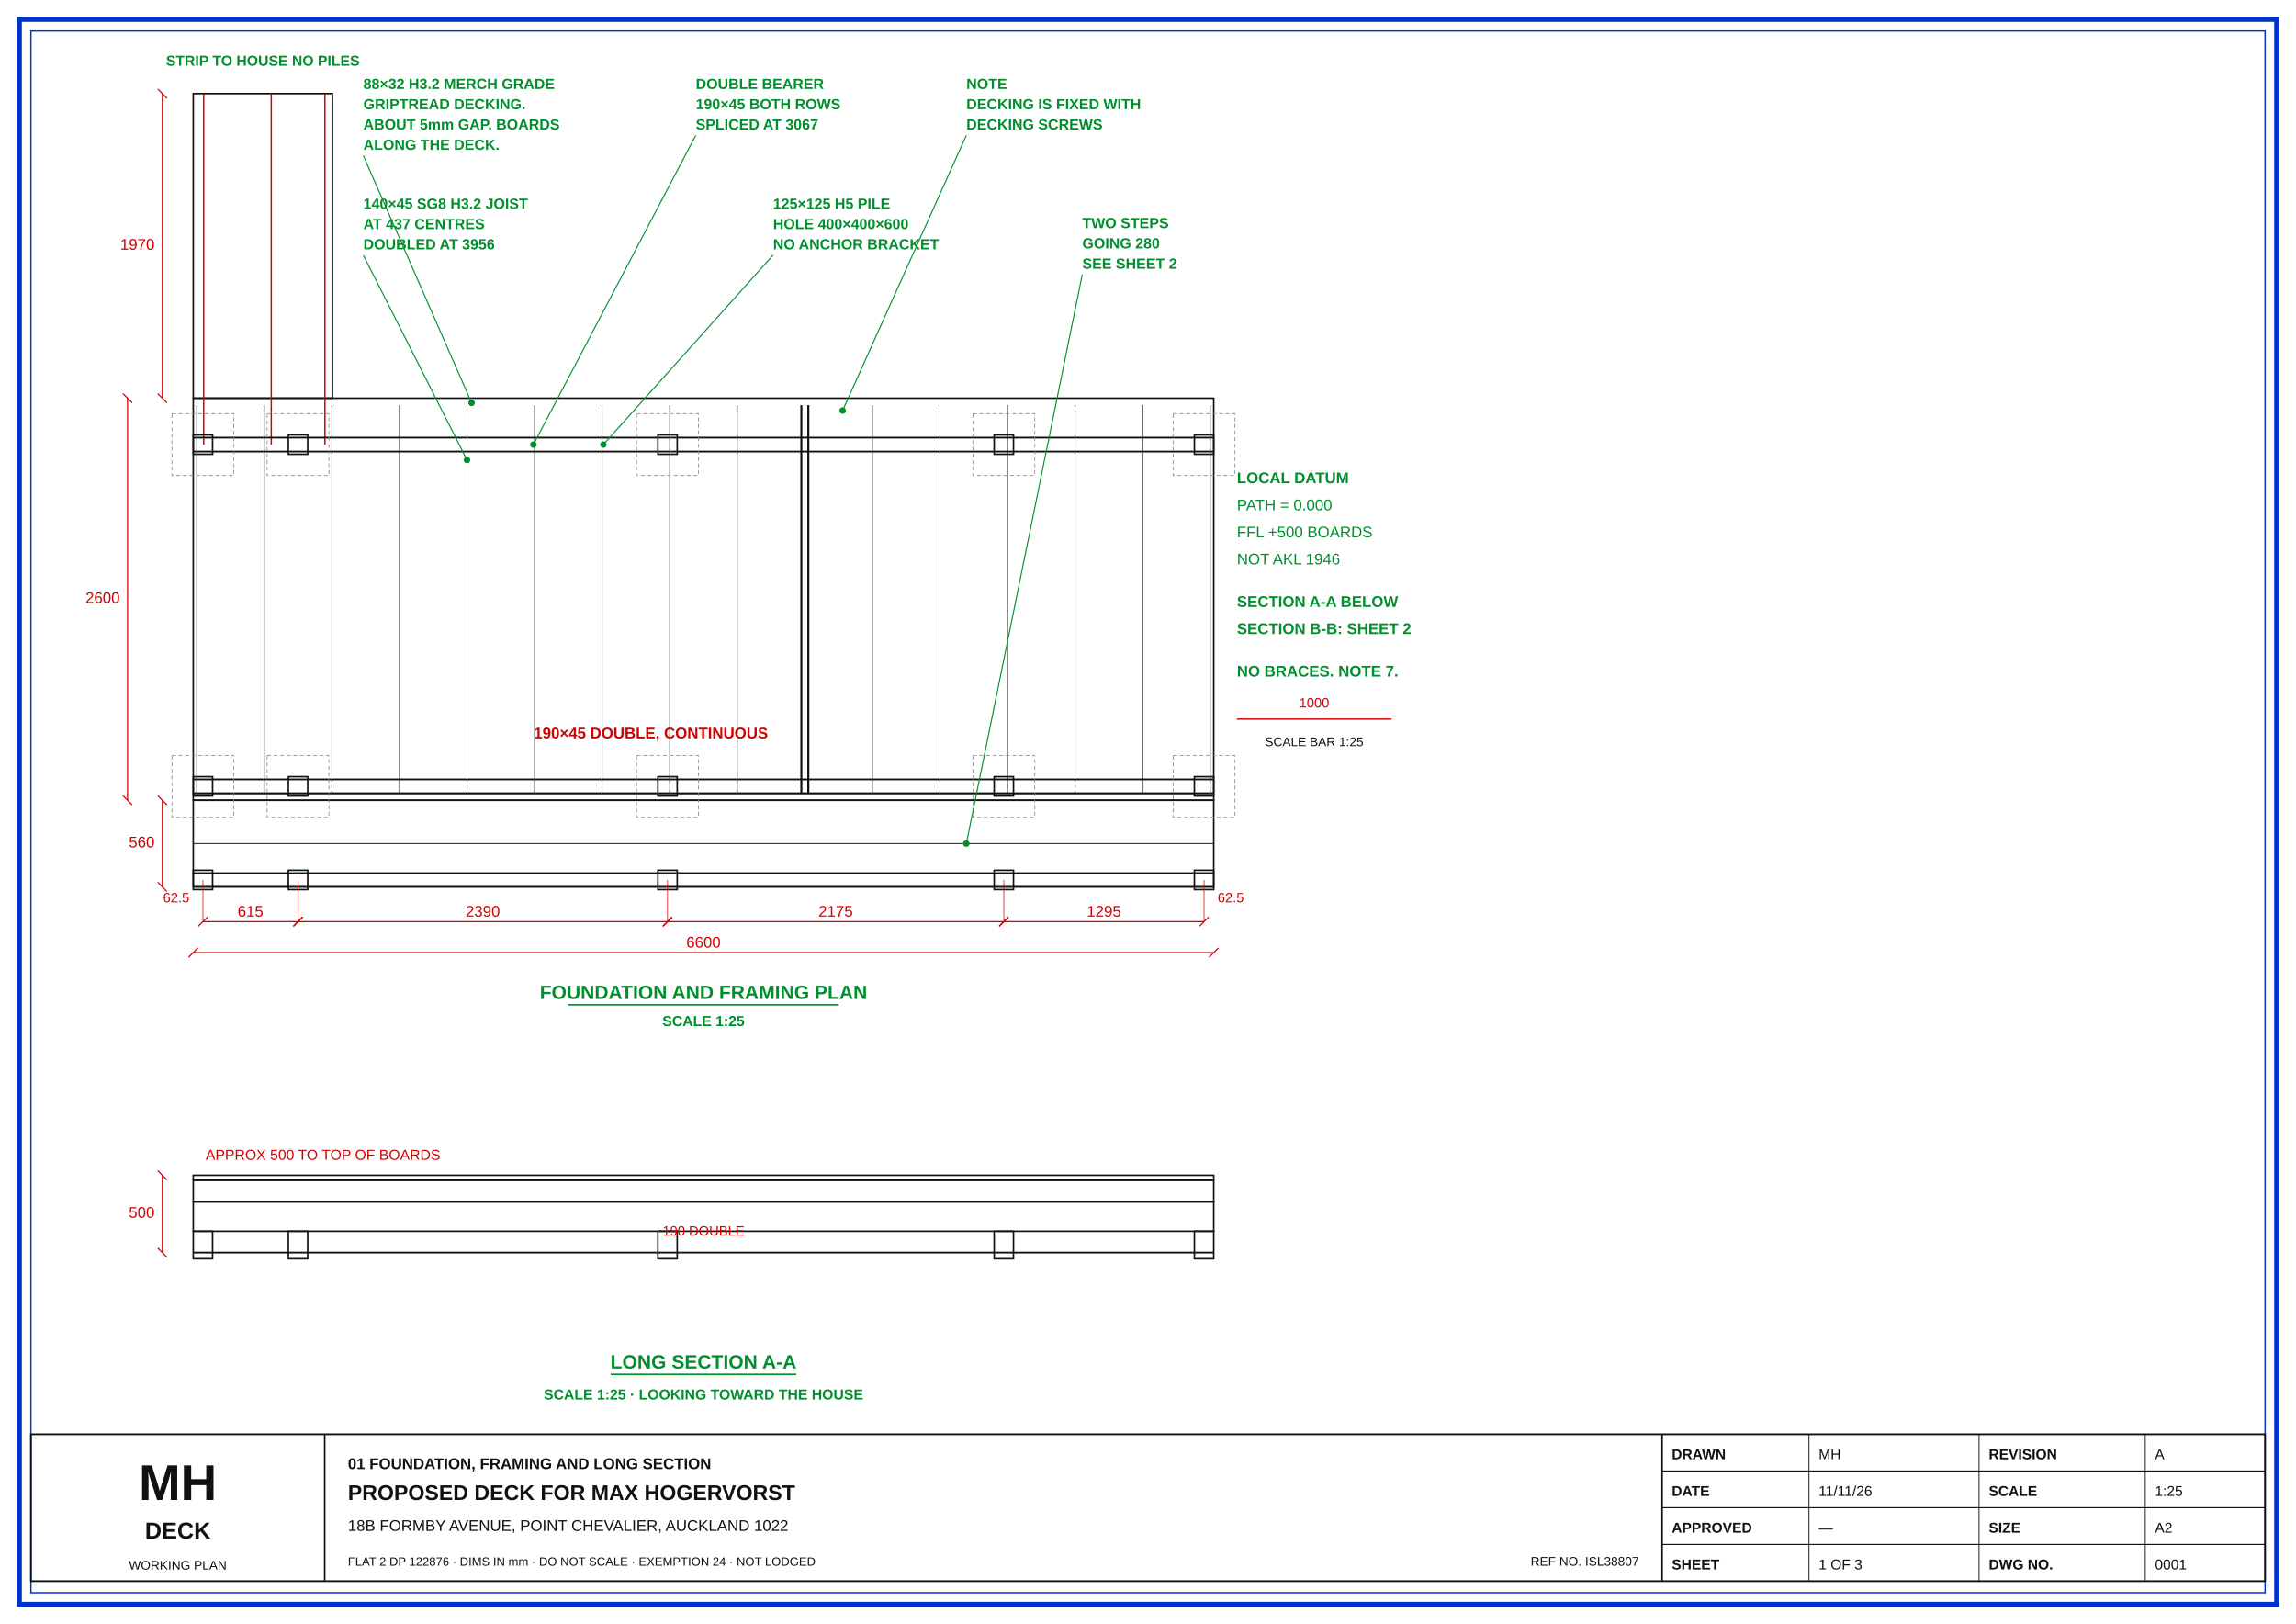
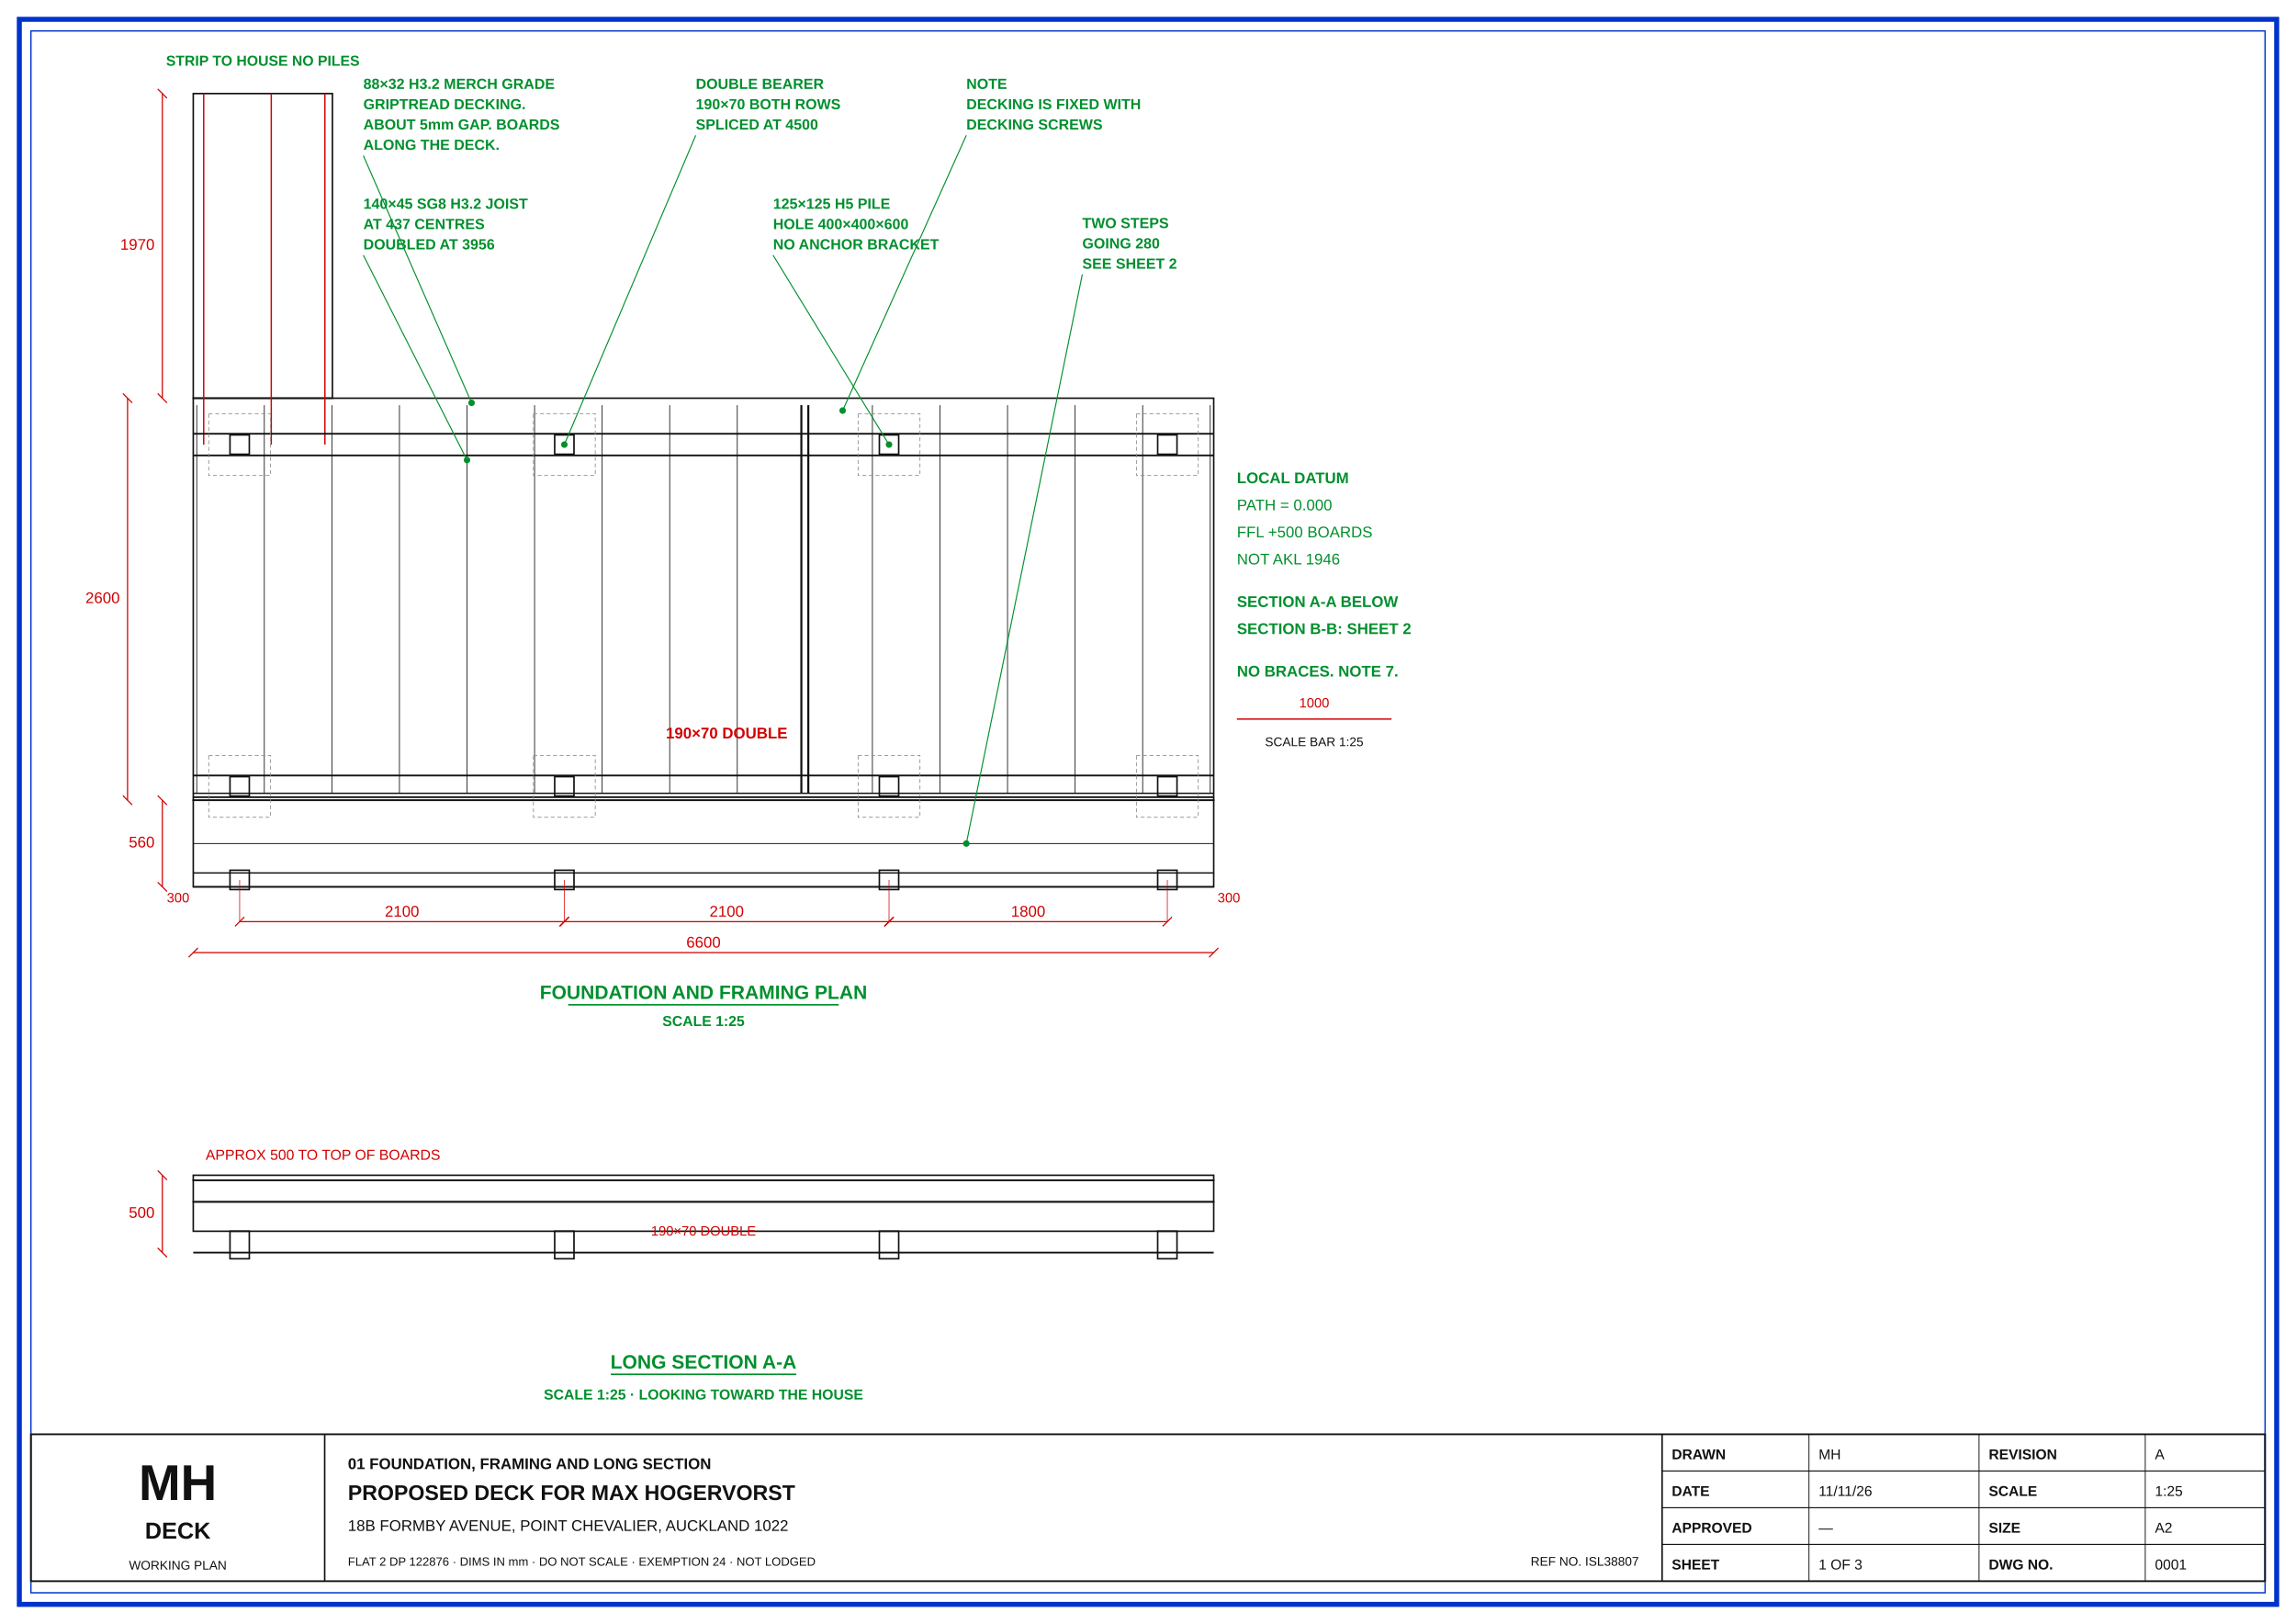
<svg xmlns="http://www.w3.org/2000/svg" viewBox="0 0 1188 840" role="img" aria-label="Sheet 1. Foundation and framing plan, long section. Ref ISL38807. Consent exempt, not lodged.">
  <style>text{font-family:Arial,Helvetica,sans-serif}</style>
  <rect x="10.00" y="10.00" width="1168.00" height="820.00" fill="none" stroke="#0033cc" stroke-width="2.6" />
  <rect x="16.00" y="16.00" width="1156.00" height="808.00" fill="none" stroke="#0033cc" stroke-width="0.7" />
  <rect x="16.00" y="742.00" width="1156.00" height="76.00" fill="none" stroke="#111111" stroke-width="0.9" />
  <line x1="168.00" y1="742.00" x2="168.00" y2="818.00" stroke="#111111" stroke-width="0.8" fill="none" />
  <line x1="860.00" y1="742.00" x2="860.00" y2="818.00" stroke="#111111" stroke-width="0.8" fill="none" />
  <text x="92.00" y="776.00" font-size="26" font-weight="700" text-anchor="middle" fill="#111111">MH</text>
  <text x="92.00" y="796.00" font-size="12" font-weight="700" text-anchor="middle" fill="#111111">DECK</text>
  <text x="92.00" y="812.00" font-size="6.5" font-weight="500" text-anchor="middle" fill="#111111">WORKING PLAN</text>
  <text x="180.00" y="760.00" font-size="8" font-weight="700" text-anchor="start" fill="#111111">01  FOUNDATION, FRAMING AND LONG SECTION</text>
  <text x="180.00" y="776.00" font-size="11" font-weight="700" text-anchor="start" fill="#111111">PROPOSED DECK FOR MAX HOGERVORST</text>
  <text x="180.00" y="792.00" font-size="8" font-weight="500" text-anchor="start" fill="#111111">18B FORMBY AVENUE, POINT CHEVALIER, AUCKLAND 1022</text>
  <text x="180.00" y="810.00" font-size="6.2" font-weight="400" text-anchor="start" fill="#111111">FLAT 2 DP 122876 · DIMS IN mm · DO NOT SCALE · EXEMPTION 24 · NOT LODGED</text>
  <line x1="936.00" y1="742.00" x2="936.00" y2="761.00" stroke="#111111" stroke-width="0.45" fill="none" />
  <line x1="1024.00" y1="742.00" x2="1024.00" y2="761.00" stroke="#111111" stroke-width="0.45" fill="none" />
  <line x1="1110.00" y1="742.00" x2="1110.00" y2="761.00" stroke="#111111" stroke-width="0.45" fill="none" />
  <text x="865.00" y="754.92" font-size="7.4" font-weight="650" text-anchor="start" fill="#111111">DRAWN</text>
  <text x="941.00" y="754.92" font-size="7.4" font-weight="500" text-anchor="start" fill="#111111">MH</text>
  <text x="1029.00" y="754.92" font-size="7.4" font-weight="650" text-anchor="start" fill="#111111">REVISION</text>
  <text x="1115.00" y="754.92" font-size="7.4" font-weight="500" text-anchor="start" fill="#111111">A</text>
  <line x1="860.00" y1="761.00" x2="1172.00" y2="761.00" stroke="#111111" stroke-width="0.55" fill="none" />
  <line x1="936.00" y1="761.00" x2="936.00" y2="780.00" stroke="#111111" stroke-width="0.45" fill="none" />
  <line x1="1024.00" y1="761.00" x2="1024.00" y2="780.00" stroke="#111111" stroke-width="0.45" fill="none" />
  <line x1="1110.00" y1="761.00" x2="1110.00" y2="780.00" stroke="#111111" stroke-width="0.45" fill="none" />
  <text x="865.00" y="773.92" font-size="7.4" font-weight="650" text-anchor="start" fill="#111111">DATE</text>
  <text x="941.00" y="773.92" font-size="7.4" font-weight="500" text-anchor="start" fill="#111111">11/11/26</text>
  <text x="1029.00" y="773.92" font-size="7.4" font-weight="650" text-anchor="start" fill="#111111">SCALE</text>
  <text x="1115.00" y="773.92" font-size="7.4" font-weight="500" text-anchor="start" fill="#111111">1:25</text>
  <line x1="860.00" y1="780.00" x2="1172.00" y2="780.00" stroke="#111111" stroke-width="0.55" fill="none" />
  <line x1="936.00" y1="780.00" x2="936.00" y2="799.00" stroke="#111111" stroke-width="0.45" fill="none" />
  <line x1="1024.00" y1="780.00" x2="1024.00" y2="799.00" stroke="#111111" stroke-width="0.45" fill="none" />
  <line x1="1110.00" y1="780.00" x2="1110.00" y2="799.00" stroke="#111111" stroke-width="0.45" fill="none" />
  <text x="865.00" y="792.92" font-size="7.4" font-weight="650" text-anchor="start" fill="#111111">APPROVED</text>
  <text x="941.00" y="792.92" font-size="7.4" font-weight="500" text-anchor="start" fill="#111111">—</text>
  <text x="1029.00" y="792.92" font-size="7.4" font-weight="650" text-anchor="start" fill="#111111">SIZE</text>
  <text x="1115.00" y="792.92" font-size="7.4" font-weight="500" text-anchor="start" fill="#111111">A2</text>
  <line x1="860.00" y1="799.00" x2="1172.00" y2="799.00" stroke="#111111" stroke-width="0.55" fill="none" />
  <line x1="936.00" y1="799.00" x2="936.00" y2="818.00" stroke="#111111" stroke-width="0.45" fill="none" />
  <line x1="1024.00" y1="799.00" x2="1024.00" y2="818.00" stroke="#111111" stroke-width="0.45" fill="none" />
  <line x1="1110.00" y1="799.00" x2="1110.00" y2="818.00" stroke="#111111" stroke-width="0.45" fill="none" />
  <text x="865.00" y="811.92" font-size="7.4" font-weight="650" text-anchor="start" fill="#111111">SHEET</text>
  <text x="941.00" y="811.92" font-size="7.4" font-weight="500" text-anchor="start" fill="#111111">1 OF 3</text>
  <text x="1029.00" y="811.92" font-size="7.4" font-weight="650" text-anchor="start" fill="#111111">DWG NO.</text>
  <text x="1115.00" y="811.92" font-size="7.4" font-weight="500" text-anchor="start" fill="#111111">0001</text>
  <text x="848.00" y="810.00" font-size="6.5" font-weight="500" text-anchor="end" fill="#111111">REF NO. ISL38807</text>
  <rect x="100.00" y="48.40" width="72.00" height="157.60" fill="none" stroke="#111111" stroke-width="0.8" />
  <rect x="100.00" y="206.00" width="528.00" height="208.00" fill="none" stroke="#111111" stroke-width="0.8" />
  <rect x="100.00" y="414.00" width="528.00" height="44.80" fill="none" stroke="#111111" stroke-width="0.8" />
  <line x1="100.00" y1="436.40" x2="628.00" y2="436.40" stroke="#111111" stroke-width="0.45" fill="none" />
  <line x1="101.80" y1="209.60" x2="101.80" y2="410.40" stroke="#111111" stroke-width="0.4" fill="none" />
  <line x1="136.76" y1="209.60" x2="136.76" y2="410.40" stroke="#111111" stroke-width="0.4" fill="none" />
  <line x1="171.72" y1="209.60" x2="171.72" y2="410.40" stroke="#111111" stroke-width="0.4" fill="none" />
  <line x1="206.68" y1="209.60" x2="206.68" y2="410.40" stroke="#111111" stroke-width="0.4" fill="none" />
  <line x1="241.64" y1="209.60" x2="241.64" y2="410.40" stroke="#111111" stroke-width="0.4" fill="none" />
  <line x1="276.60" y1="209.60" x2="276.60" y2="410.40" stroke="#111111" stroke-width="0.4" fill="none" />
  <line x1="311.56" y1="209.60" x2="311.56" y2="410.40" stroke="#111111" stroke-width="0.4" fill="none" />
  <line x1="346.52" y1="209.60" x2="346.52" y2="410.40" stroke="#111111" stroke-width="0.4" fill="none" />
  <line x1="381.48" y1="209.60" x2="381.48" y2="410.40" stroke="#111111" stroke-width="0.4" fill="none" />
  <line x1="414.64" y1="209.60" x2="414.64" y2="410.40" stroke="#111111" stroke-width="1.05" fill="none" />
  <line x1="418.24" y1="209.60" x2="418.24" y2="410.40" stroke="#111111" stroke-width="1.05" fill="none" />
  <line x1="451.40" y1="209.60" x2="451.40" y2="410.40" stroke="#111111" stroke-width="0.4" fill="none" />
  <line x1="486.36" y1="209.60" x2="486.36" y2="410.40" stroke="#111111" stroke-width="0.4" fill="none" />
  <line x1="521.32" y1="209.60" x2="521.32" y2="410.40" stroke="#111111" stroke-width="0.4" fill="none" />
  <line x1="556.28" y1="209.60" x2="556.28" y2="410.40" stroke="#111111" stroke-width="0.4" fill="none" />
  <line x1="591.24" y1="209.60" x2="591.24" y2="410.40" stroke="#111111" stroke-width="0.4" fill="none" />
  <line x1="626.20" y1="209.60" x2="626.20" y2="410.40" stroke="#111111" stroke-width="0.4" fill="none" />
  <line x1="105.40" y1="48.40" x2="105.40" y2="230.00" stroke="#d10000" stroke-width="0.7" fill="none" />
  <line x1="140.36" y1="48.40" x2="140.36" y2="230.00" stroke="#d10000" stroke-width="0.7" fill="none" />
  <line x1="168.12" y1="48.40" x2="168.12" y2="230.00" stroke="#d10000" stroke-width="0.7" fill="none" />
-   <line x1="100.00" y1="226.40" x2="628.00" y2="226.40" stroke="#111111" stroke-width="0.9" fill="none" />
-   <line x1="100.00" y1="233.60" x2="628.00" y2="233.60" stroke="#111111" stroke-width="0.9" fill="none" />
-   <line x1="100.00" y1="403.20" x2="628.00" y2="403.20" stroke="#111111" stroke-width="0.9" fill="none" />
-   <line x1="100.00" y1="410.40" x2="628.00" y2="410.40" stroke="#111111" stroke-width="0.9" fill="none" />
+   <line x1="100.00" y1="224.40" x2="628.00" y2="224.40" stroke="#111111" stroke-width="0.9" fill="none" />
+   <line x1="100.00" y1="235.60" x2="628.00" y2="235.60" stroke="#111111" stroke-width="0.9" fill="none" />
+   <line x1="100.00" y1="401.20" x2="628.00" y2="401.20" stroke="#111111" stroke-width="0.9" fill="none" />
+   <line x1="100.00" y1="412.40" x2="628.00" y2="412.40" stroke="#111111" stroke-width="0.9" fill="none" />
  <line x1="100.00" y1="410.40" x2="628.00" y2="410.40" stroke="#111111" stroke-width="0.7" fill="none" />
  <line x1="100.00" y1="451.60" x2="628.00" y2="451.60" stroke="#111111" stroke-width="0.7" fill="none" />
  <line x1="100.00" y1="458.80" x2="628.00" y2="458.80" stroke="#111111" stroke-width="0.7" fill="none" />
-   <rect x="89.00" y="214.00" width="32.00" height="32.00" fill="none" stroke="#8a8a8a" stroke-width="0.4" stroke-dasharray="2 1.4" />
-   <rect x="100.00" y="225.00" width="10.00" height="10.00" fill="none" stroke="#111111" stroke-width="0.8" />
-   <rect x="138.20" y="214.00" width="32.00" height="32.00" fill="none" stroke="#8a8a8a" stroke-width="0.4" stroke-dasharray="2 1.4" />
-   <rect x="149.20" y="225.00" width="10.00" height="10.00" fill="none" stroke="#111111" stroke-width="0.8" />
-   <rect x="329.40" y="214.00" width="32.00" height="32.00" fill="none" stroke="#8a8a8a" stroke-width="0.4" stroke-dasharray="2 1.4" />
-   <rect x="340.40" y="225.00" width="10.00" height="10.00" fill="none" stroke="#111111" stroke-width="0.8" />
-   <rect x="503.40" y="214.00" width="32.00" height="32.00" fill="none" stroke="#8a8a8a" stroke-width="0.4" stroke-dasharray="2 1.4" />
-   <rect x="514.40" y="225.00" width="10.00" height="10.00" fill="none" stroke="#111111" stroke-width="0.8" />
-   <rect x="607.00" y="214.00" width="32.00" height="32.00" fill="none" stroke="#8a8a8a" stroke-width="0.4" stroke-dasharray="2 1.4" />
-   <rect x="618.00" y="225.00" width="10.00" height="10.00" fill="none" stroke="#111111" stroke-width="0.8" />
-   <rect x="89.00" y="390.80" width="32.00" height="32.00" fill="none" stroke="#8a8a8a" stroke-width="0.4" stroke-dasharray="2 1.4" />
-   <rect x="100.00" y="401.80" width="10.00" height="10.00" fill="none" stroke="#111111" stroke-width="0.8" />
-   <rect x="138.20" y="390.80" width="32.00" height="32.00" fill="none" stroke="#8a8a8a" stroke-width="0.4" stroke-dasharray="2 1.4" />
-   <rect x="149.20" y="401.80" width="10.00" height="10.00" fill="none" stroke="#111111" stroke-width="0.8" />
-   <rect x="329.40" y="390.80" width="32.00" height="32.00" fill="none" stroke="#8a8a8a" stroke-width="0.4" stroke-dasharray="2 1.4" />
-   <rect x="340.40" y="401.80" width="10.00" height="10.00" fill="none" stroke="#111111" stroke-width="0.8" />
-   <rect x="503.40" y="390.80" width="32.00" height="32.00" fill="none" stroke="#8a8a8a" stroke-width="0.4" stroke-dasharray="2 1.4" />
-   <rect x="514.40" y="401.80" width="10.00" height="10.00" fill="none" stroke="#111111" stroke-width="0.8" />
-   <rect x="607.00" y="390.80" width="32.00" height="32.00" fill="none" stroke="#8a8a8a" stroke-width="0.4" stroke-dasharray="2 1.4" />
-   <rect x="618.00" y="401.80" width="10.00" height="10.00" fill="none" stroke="#111111" stroke-width="0.8" />
-   <rect x="100.00" y="450.20" width="10.00" height="10.00" fill="none" stroke="#111111" stroke-width="0.8" />
-   <rect x="149.20" y="450.20" width="10.00" height="10.00" fill="none" stroke="#111111" stroke-width="0.8" />
-   <rect x="340.40" y="450.20" width="10.00" height="10.00" fill="none" stroke="#111111" stroke-width="0.8" />
-   <rect x="514.40" y="450.20" width="10.00" height="10.00" fill="none" stroke="#111111" stroke-width="0.8" />
-   <rect x="618.00" y="450.20" width="10.00" height="10.00" fill="none" stroke="#111111" stroke-width="0.8" />
+   <rect x="108.00" y="214.00" width="32.00" height="32.00" fill="none" stroke="#8a8a8a" stroke-width="0.4" stroke-dasharray="2 1.4" />
+   <rect x="119.00" y="225.00" width="10.00" height="10.00" fill="none" stroke="#111111" stroke-width="0.8" />
+   <rect x="276.00" y="214.00" width="32.00" height="32.00" fill="none" stroke="#8a8a8a" stroke-width="0.4" stroke-dasharray="2 1.4" />
+   <rect x="287.00" y="225.00" width="10.00" height="10.00" fill="none" stroke="#111111" stroke-width="0.8" />
+   <rect x="444.00" y="214.00" width="32.00" height="32.00" fill="none" stroke="#8a8a8a" stroke-width="0.4" stroke-dasharray="2 1.4" />
+   <rect x="455.00" y="225.00" width="10.00" height="10.00" fill="none" stroke="#111111" stroke-width="0.8" />
+   <rect x="588.00" y="214.00" width="32.00" height="32.00" fill="none" stroke="#8a8a8a" stroke-width="0.4" stroke-dasharray="2 1.4" />
+   <rect x="599.00" y="225.00" width="10.00" height="10.00" fill="none" stroke="#111111" stroke-width="0.8" />
+   <rect x="108.00" y="390.80" width="32.00" height="32.00" fill="none" stroke="#8a8a8a" stroke-width="0.4" stroke-dasharray="2 1.4" />
+   <rect x="119.00" y="401.80" width="10.00" height="10.00" fill="none" stroke="#111111" stroke-width="0.8" />
+   <rect x="276.00" y="390.80" width="32.00" height="32.00" fill="none" stroke="#8a8a8a" stroke-width="0.4" stroke-dasharray="2 1.4" />
+   <rect x="287.00" y="401.80" width="10.00" height="10.00" fill="none" stroke="#111111" stroke-width="0.8" />
+   <rect x="444.00" y="390.80" width="32.00" height="32.00" fill="none" stroke="#8a8a8a" stroke-width="0.4" stroke-dasharray="2 1.4" />
+   <rect x="455.00" y="401.80" width="10.00" height="10.00" fill="none" stroke="#111111" stroke-width="0.8" />
+   <rect x="588.00" y="390.80" width="32.00" height="32.00" fill="none" stroke="#8a8a8a" stroke-width="0.4" stroke-dasharray="2 1.4" />
+   <rect x="599.00" y="401.80" width="10.00" height="10.00" fill="none" stroke="#111111" stroke-width="0.8" />
+   <rect x="119.00" y="450.20" width="10.00" height="10.00" fill="none" stroke="#111111" stroke-width="0.8" />
+   <rect x="287.00" y="450.20" width="10.00" height="10.00" fill="none" stroke="#111111" stroke-width="0.8" />
+   <rect x="455.00" y="450.20" width="10.00" height="10.00" fill="none" stroke="#111111" stroke-width="0.8" />
+   <rect x="599.00" y="450.20" width="10.00" height="10.00" fill="none" stroke="#111111" stroke-width="0.8" />
  <line x1="84.00" y1="48.40" x2="84.00" y2="206.00" stroke="#d10000" stroke-width="0.6" fill="none" />
  <line x1="81.60" y1="46.00" x2="86.40" y2="50.80" stroke="#d10000" stroke-width="0.6" fill="none" />
  <line x1="81.60" y1="203.60" x2="86.40" y2="208.40" stroke="#d10000" stroke-width="0.6" fill="none" />
  <text x="80.00" y="129.20" font-size="8" font-weight="500" text-anchor="end" fill="#d10000">1970</text>
  <line x1="66.00" y1="206.00" x2="66.00" y2="414.00" stroke="#d10000" stroke-width="0.6" fill="none" />
  <line x1="63.60" y1="203.60" x2="68.40" y2="208.40" stroke="#d10000" stroke-width="0.6" fill="none" />
  <line x1="63.60" y1="411.60" x2="68.40" y2="416.40" stroke="#d10000" stroke-width="0.6" fill="none" />
  <text x="62.00" y="312.00" font-size="8" font-weight="500" text-anchor="end" fill="#d10000">2600</text>
  <line x1="84.00" y1="414.00" x2="84.00" y2="458.80" stroke="#d10000" stroke-width="0.6" fill="none" />
  <line x1="81.60" y1="411.60" x2="86.40" y2="416.40" stroke="#d10000" stroke-width="0.6" fill="none" />
  <line x1="81.60" y1="456.40" x2="86.40" y2="461.20" stroke="#d10000" stroke-width="0.6" fill="none" />
  <text x="80.00" y="438.40" font-size="8" font-weight="500" text-anchor="end" fill="#d10000">560</text>
-   <line x1="105.00" y1="455.20" x2="105.00" y2="476.80" stroke="#d10000" stroke-width="0.35" fill="none" />
-   <line x1="105.00" y1="476.80" x2="154.20" y2="476.80" stroke="#d10000" stroke-width="0.6" fill="none" />
-   <line x1="102.60" y1="479.20" x2="107.40" y2="474.40" stroke="#d10000" stroke-width="0.6" fill="none" />
-   <line x1="151.80" y1="479.20" x2="156.60" y2="474.40" stroke="#d10000" stroke-width="0.6" fill="none" />
-   <text x="129.60" y="474.20" font-size="8" font-weight="500" text-anchor="middle" fill="#d10000">615</text>
-   <line x1="154.20" y1="455.20" x2="154.20" y2="476.80" stroke="#d10000" stroke-width="0.35" fill="none" />
-   <line x1="154.20" y1="476.80" x2="345.40" y2="476.80" stroke="#d10000" stroke-width="0.6" fill="none" />
-   <line x1="151.80" y1="479.20" x2="156.60" y2="474.40" stroke="#d10000" stroke-width="0.6" fill="none" />
-   <line x1="343.00" y1="479.20" x2="347.80" y2="474.40" stroke="#d10000" stroke-width="0.6" fill="none" />
-   <text x="249.80" y="474.20" font-size="8" font-weight="500" text-anchor="middle" fill="#d10000">2390</text>
-   <line x1="345.40" y1="455.20" x2="345.40" y2="476.80" stroke="#d10000" stroke-width="0.35" fill="none" />
-   <line x1="345.40" y1="476.80" x2="519.40" y2="476.80" stroke="#d10000" stroke-width="0.6" fill="none" />
-   <line x1="343.00" y1="479.20" x2="347.80" y2="474.40" stroke="#d10000" stroke-width="0.6" fill="none" />
-   <line x1="517.00" y1="479.20" x2="521.80" y2="474.40" stroke="#d10000" stroke-width="0.6" fill="none" />
-   <text x="432.40" y="474.20" font-size="8" font-weight="500" text-anchor="middle" fill="#d10000">2175</text>
-   <line x1="519.40" y1="455.20" x2="519.40" y2="476.80" stroke="#d10000" stroke-width="0.35" fill="none" />
-   <line x1="519.40" y1="476.80" x2="623.00" y2="476.80" stroke="#d10000" stroke-width="0.6" fill="none" />
-   <line x1="517.00" y1="479.20" x2="521.80" y2="474.40" stroke="#d10000" stroke-width="0.6" fill="none" />
-   <line x1="620.60" y1="479.20" x2="625.40" y2="474.40" stroke="#d10000" stroke-width="0.6" fill="none" />
-   <text x="571.20" y="474.20" font-size="8" font-weight="500" text-anchor="middle" fill="#d10000">1295</text>
-   <line x1="623.00" y1="455.20" x2="623.00" y2="476.80" stroke="#d10000" stroke-width="0.35" fill="none" />
-   <text x="336.80" y="382.00" font-size="8" font-weight="700" text-anchor="middle" fill="#d10000">190×45 DOUBLE, CONTINUOUS</text>
+   <line x1="124.00" y1="455.20" x2="124.00" y2="476.80" stroke="#d10000" stroke-width="0.35" fill="none" />
+   <line x1="124.00" y1="476.80" x2="292.00" y2="476.80" stroke="#d10000" stroke-width="0.6" fill="none" />
+   <line x1="121.60" y1="479.20" x2="126.40" y2="474.40" stroke="#d10000" stroke-width="0.6" fill="none" />
+   <line x1="289.60" y1="479.20" x2="294.40" y2="474.40" stroke="#d10000" stroke-width="0.6" fill="none" />
+   <text x="208.00" y="474.20" font-size="8" font-weight="500" text-anchor="middle" fill="#d10000">2100</text>
+   <line x1="292.00" y1="455.20" x2="292.00" y2="476.80" stroke="#d10000" stroke-width="0.35" fill="none" />
+   <line x1="292.00" y1="476.80" x2="460.00" y2="476.80" stroke="#d10000" stroke-width="0.6" fill="none" />
+   <line x1="289.60" y1="479.20" x2="294.40" y2="474.40" stroke="#d10000" stroke-width="0.6" fill="none" />
+   <line x1="457.60" y1="479.20" x2="462.40" y2="474.40" stroke="#d10000" stroke-width="0.6" fill="none" />
+   <text x="376.00" y="474.20" font-size="8" font-weight="500" text-anchor="middle" fill="#d10000">2100</text>
+   <line x1="460.00" y1="455.20" x2="460.00" y2="476.80" stroke="#d10000" stroke-width="0.35" fill="none" />
+   <line x1="460.00" y1="476.80" x2="604.00" y2="476.80" stroke="#d10000" stroke-width="0.6" fill="none" />
+   <line x1="457.60" y1="479.20" x2="462.40" y2="474.40" stroke="#d10000" stroke-width="0.6" fill="none" />
+   <line x1="601.60" y1="479.20" x2="606.40" y2="474.40" stroke="#d10000" stroke-width="0.6" fill="none" />
+   <text x="532.00" y="474.20" font-size="8" font-weight="500" text-anchor="middle" fill="#d10000">1800</text>
+   <line x1="604.00" y1="455.20" x2="604.00" y2="476.80" stroke="#d10000" stroke-width="0.35" fill="none" />
+   <text x="376.00" y="382.00" font-size="8" font-weight="700" text-anchor="middle" fill="#d10000">190×70 DOUBLE</text>
  <line x1="100.00" y1="492.80" x2="628.00" y2="492.80" stroke="#d10000" stroke-width="0.6" fill="none" />
  <line x1="97.60" y1="495.20" x2="102.40" y2="490.40" stroke="#d10000" stroke-width="0.6" fill="none" />
  <line x1="625.60" y1="495.20" x2="630.40" y2="490.40" stroke="#d10000" stroke-width="0.6" fill="none" />
  <text x="364.00" y="490.20" font-size="8" font-weight="500" text-anchor="middle" fill="#d10000">6600</text>
-   <text x="98.00" y="466.80" font-size="7" font-weight="500" text-anchor="end" fill="#d10000">62.5</text>
-   <text x="630.00" y="466.80" font-size="7" font-weight="500" text-anchor="start" fill="#d10000">62.5</text>
+   <text x="98.00" y="466.80" font-size="7" font-weight="500" text-anchor="end" fill="#d10000">300</text>
+   <text x="630.00" y="466.80" font-size="7" font-weight="500" text-anchor="start" fill="#d10000">300</text>
  <text x="364.00" y="516.80" font-size="10" font-weight="700" text-anchor="middle" fill="#008f2d">FOUNDATION AND FRAMING PLAN</text>
  <line x1="294.00" y1="519.80" x2="434.00" y2="519.80" stroke="#008f2d" stroke-width="0.8" fill="none" />
  <text x="364.00" y="530.80" font-size="7.5" font-weight="600" text-anchor="middle" fill="#008f2d">SCALE 1:25</text>
  <text x="640.00" y="250.00" font-size="8" font-weight="700" text-anchor="start" fill="#008f2d">LOCAL DATUM</text>
  <text x="640.00" y="264.00" font-size="8" font-weight="500" text-anchor="start" fill="#008f2d">PATH = 0.000</text>
  <text x="640.00" y="278.00" font-size="8" font-weight="500" text-anchor="start" fill="#008f2d">FFL +500 BOARDS</text>
  <text x="640.00" y="292.00" font-size="8" font-weight="500" text-anchor="start" fill="#008f2d">NOT AKL 1946</text>
  <text x="640.00" y="314.00" font-size="8" font-weight="600" text-anchor="start" fill="#008f2d">SECTION A-A BELOW</text>
  <text x="640.00" y="328.00" font-size="8" font-weight="600" text-anchor="start" fill="#008f2d">SECTION B-B: SHEET 2</text>
  <text x="640.00" y="350.00" font-size="8" font-weight="600" text-anchor="start" fill="#008f2d">NO BRACES. NOTE 7.</text>
  <line x1="640.00" y1="372.00" x2="720.00" y2="372.00" stroke="#d10000" stroke-width="0.7" fill="none" />
  <text x="680.00" y="366.00" font-size="7" font-weight="500" text-anchor="middle" fill="#d10000">1000</text>
  <text x="680.00" y="386.00" font-size="6.5" font-weight="500" text-anchor="middle" fill="#111111">SCALE BAR 1:25</text>
  <text x="188.00" y="46.00" font-size="7.6" font-weight="600" text-anchor="start" fill="#008f2d">88×32 H3.2 MERCH GRADE</text>
  <text x="188.00" y="56.50" font-size="7.6" font-weight="600" text-anchor="start" fill="#008f2d">GRIPTREAD DECKING.</text>
  <text x="188.00" y="67.00" font-size="7.6" font-weight="600" text-anchor="start" fill="#008f2d">ABOUT 5mm GAP. BOARDS</text>
  <text x="188.00" y="77.50" font-size="7.6" font-weight="600" text-anchor="start" fill="#008f2d">ALONG THE DECK.</text>
  <line x1="188.00" y1="80.50" x2="244.00" y2="208.40" stroke="#008f2d" stroke-width="0.55" fill="none" />
  <circle cx="244.00" cy="208.40" r="1.7" fill="#008f2d" />
  <text x="360.00" y="46.00" font-size="7.6" font-weight="600" text-anchor="start" fill="#008f2d">DOUBLE BEARER</text>
-   <text x="360.00" y="56.50" font-size="7.6" font-weight="600" text-anchor="start" fill="#008f2d">190×45 BOTH ROWS</text>
-   <text x="360.00" y="67.00" font-size="7.6" font-weight="600" text-anchor="start" fill="#008f2d">SPLICED AT 3067</text>
-   <line x1="360.00" y1="70.00" x2="276.00" y2="230.00" stroke="#008f2d" stroke-width="0.55" fill="none" />
-   <circle cx="276.00" cy="230.00" r="1.7" fill="#008f2d" />
+   <text x="360.00" y="56.50" font-size="7.6" font-weight="600" text-anchor="start" fill="#008f2d">190×70 BOTH ROWS</text>
+   <text x="360.00" y="67.00" font-size="7.6" font-weight="600" text-anchor="start" fill="#008f2d">SPLICED AT 4500</text>
+   <line x1="360.00" y1="70.00" x2="292.00" y2="230.00" stroke="#008f2d" stroke-width="0.55" fill="none" />
+   <circle cx="292.00" cy="230.00" r="1.7" fill="#008f2d" />
  <text x="500.00" y="46.00" font-size="7.6" font-weight="600" text-anchor="start" fill="#008f2d">NOTE</text>
  <text x="500.00" y="56.50" font-size="7.6" font-weight="600" text-anchor="start" fill="#008f2d">DECKING IS FIXED WITH</text>
  <text x="500.00" y="67.00" font-size="7.6" font-weight="600" text-anchor="start" fill="#008f2d">DECKING SCREWS</text>
  <line x1="500.00" y1="70.00" x2="436.00" y2="212.40" stroke="#008f2d" stroke-width="0.55" fill="none" />
  <circle cx="436.00" cy="212.40" r="1.7" fill="#008f2d" />
  <text x="188.00" y="108.00" font-size="7.6" font-weight="600" text-anchor="start" fill="#008f2d">140×45 SG8 H3.2 JOIST</text>
  <text x="188.00" y="118.50" font-size="7.6" font-weight="600" text-anchor="start" fill="#008f2d">AT 437 CENTRES</text>
  <text x="188.00" y="129.00" font-size="7.6" font-weight="600" text-anchor="start" fill="#008f2d">DOUBLED AT 3956</text>
  <line x1="188.00" y1="132.00" x2="241.64" y2="238.00" stroke="#008f2d" stroke-width="0.55" fill="none" />
  <circle cx="241.64" cy="238.00" r="1.7" fill="#008f2d" />
  <text x="400.00" y="108.00" font-size="7.6" font-weight="600" text-anchor="start" fill="#008f2d">125×125 H5 PILE</text>
  <text x="400.00" y="118.50" font-size="7.6" font-weight="600" text-anchor="start" fill="#008f2d">HOLE 400×400×600</text>
  <text x="400.00" y="129.00" font-size="7.6" font-weight="600" text-anchor="start" fill="#008f2d">NO ANCHOR BRACKET</text>
-   <line x1="400.00" y1="132.00" x2="312.20" y2="230.00" stroke="#008f2d" stroke-width="0.55" fill="none" />
-   <circle cx="312.20" cy="230.00" r="1.7" fill="#008f2d" />
+   <line x1="400.00" y1="132.00" x2="460.00" y2="230.00" stroke="#008f2d" stroke-width="0.55" fill="none" />
+   <circle cx="460.00" cy="230.00" r="1.7" fill="#008f2d" />
  <text x="560.00" y="118.00" font-size="7.6" font-weight="600" text-anchor="start" fill="#008f2d">TWO STEPS</text>
  <text x="560.00" y="128.50" font-size="7.6" font-weight="600" text-anchor="start" fill="#008f2d">GOING 280</text>
  <text x="560.00" y="139.00" font-size="7.6" font-weight="600" text-anchor="start" fill="#008f2d">SEE SHEET 2</text>
  <line x1="560.00" y1="142.00" x2="500.00" y2="436.40" stroke="#008f2d" stroke-width="0.55" fill="none" />
  <circle cx="500.00" cy="436.40" r="1.7" fill="#008f2d" />
  <text x="136.00" y="34.00" font-size="7.5" font-weight="600" text-anchor="middle" fill="#008f2d">STRIP TO HOUSE  NO PILES</text>
  <line x1="100.00" y1="648.00" x2="628.00" y2="648.00" stroke="#111111" stroke-width="0.9" fill="none" />
-   <rect x="100.00" y="636.96" width="10.00" height="14.24" fill="none" stroke="#111111" stroke-width="0.8" />
-   <rect x="149.20" y="636.96" width="10.00" height="14.24" fill="none" stroke="#111111" stroke-width="0.8" />
-   <rect x="340.40" y="636.96" width="10.00" height="14.24" fill="none" stroke="#111111" stroke-width="0.8" />
-   <rect x="514.40" y="636.96" width="10.00" height="14.24" fill="none" stroke="#111111" stroke-width="0.8" />
-   <rect x="618.00" y="636.96" width="10.00" height="14.24" fill="none" stroke="#111111" stroke-width="0.8" />
+   <rect x="119.00" y="636.96" width="10.00" height="14.24" fill="none" stroke="#111111" stroke-width="0.8" />
+   <rect x="287.00" y="636.96" width="10.00" height="14.24" fill="none" stroke="#111111" stroke-width="0.8" />
+   <rect x="455.00" y="636.96" width="10.00" height="14.24" fill="none" stroke="#111111" stroke-width="0.8" />
+   <rect x="599.00" y="636.96" width="10.00" height="14.24" fill="none" stroke="#111111" stroke-width="0.8" />
  <rect x="100.00" y="621.76" width="528.00" height="15.20" fill="none" stroke="#111111" stroke-width="0.8" />
-   <text x="364.00" y="639.20" font-size="7" font-weight="500" text-anchor="middle" fill="#d10000">190 DOUBLE</text>
+   <text x="364.00" y="639.20" font-size="7" font-weight="500" text-anchor="middle" fill="#d10000">190×70 DOUBLE</text>
  <rect x="100.00" y="610.56" width="528.00" height="11.20" fill="none" stroke="#111111" stroke-width="0.8" />
  <rect x="100.00" y="608.00" width="528.00" height="2.56" fill="none" stroke="#111111" stroke-width="0.8" />
  <line x1="84.00" y1="608.00" x2="84.00" y2="648.00" stroke="#d10000" stroke-width="0.6" fill="none" />
  <line x1="81.60" y1="605.60" x2="86.40" y2="610.40" stroke="#d10000" stroke-width="0.6" fill="none" />
  <line x1="81.60" y1="645.60" x2="86.40" y2="650.40" stroke="#d10000" stroke-width="0.6" fill="none" />
  <text x="80.00" y="630.00" font-size="8" font-weight="500" text-anchor="end" fill="#d10000">500</text>
  <text x="106.40" y="600.00" font-size="7.5" font-weight="500" text-anchor="start" fill="#d10000">APPROX 500 TO TOP OF BOARDS</text>
  <text x="364.00" y="708.00" font-size="10" font-weight="700" text-anchor="middle" fill="#008f2d">LONG SECTION A-A</text>
  <line x1="316.00" y1="711.00" x2="412.00" y2="711.00" stroke="#008f2d" stroke-width="0.8" fill="none" />
  <text x="364.00" y="724.00" font-size="7.5" font-weight="600" text-anchor="middle" fill="#008f2d">SCALE 1:25  ·  LOOKING TOWARD THE HOUSE</text>
</svg>
